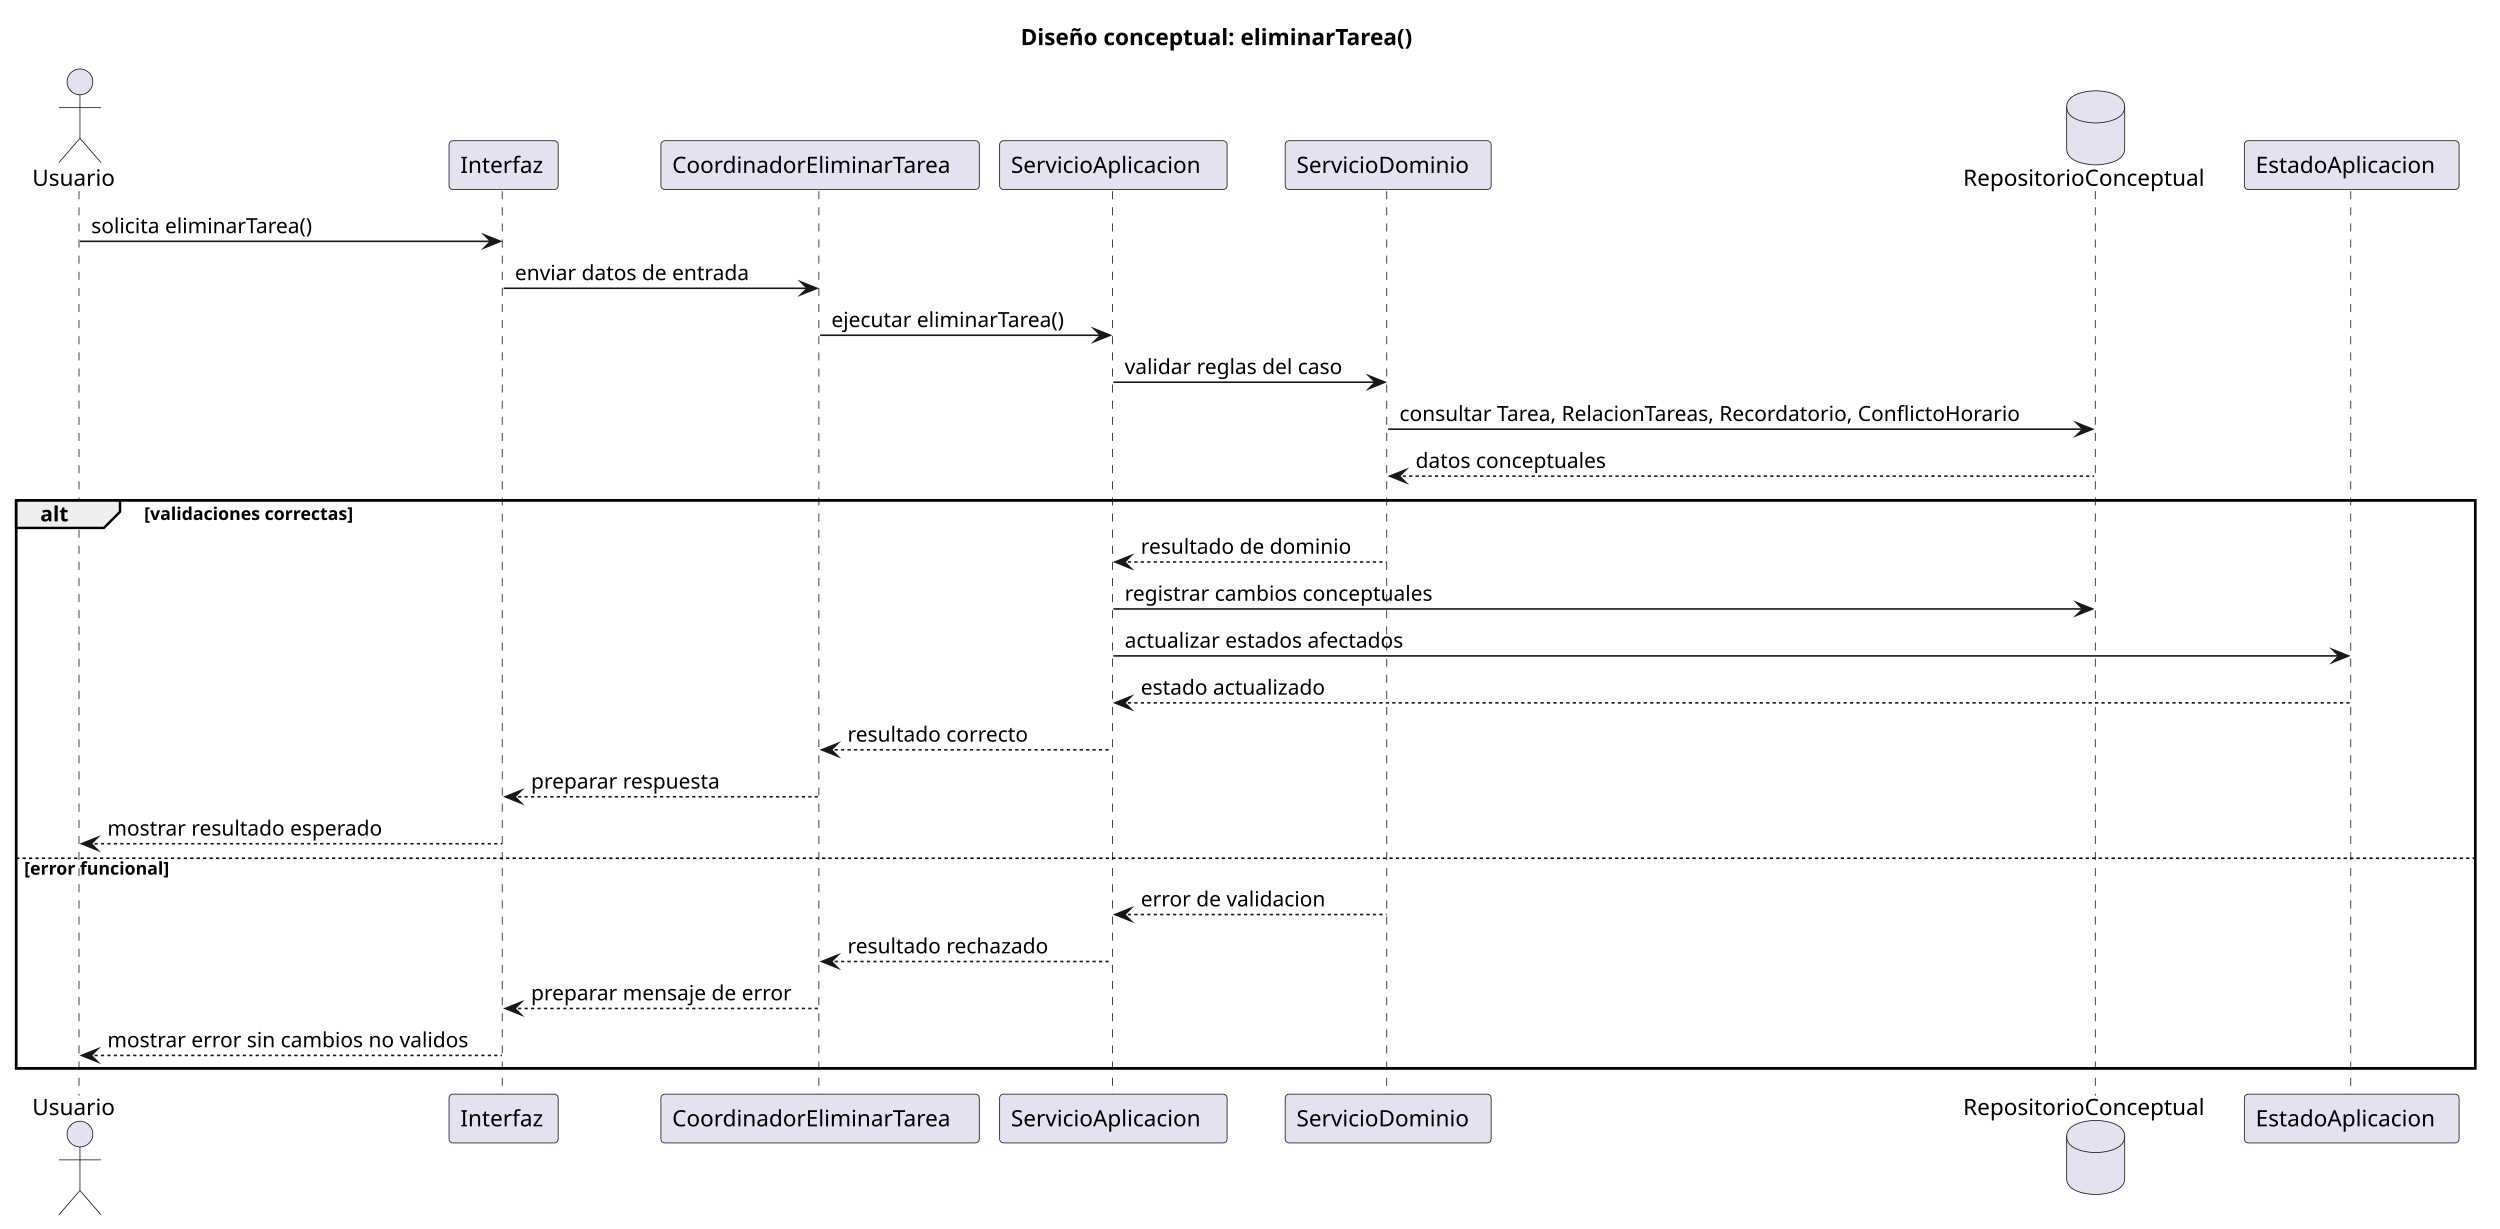
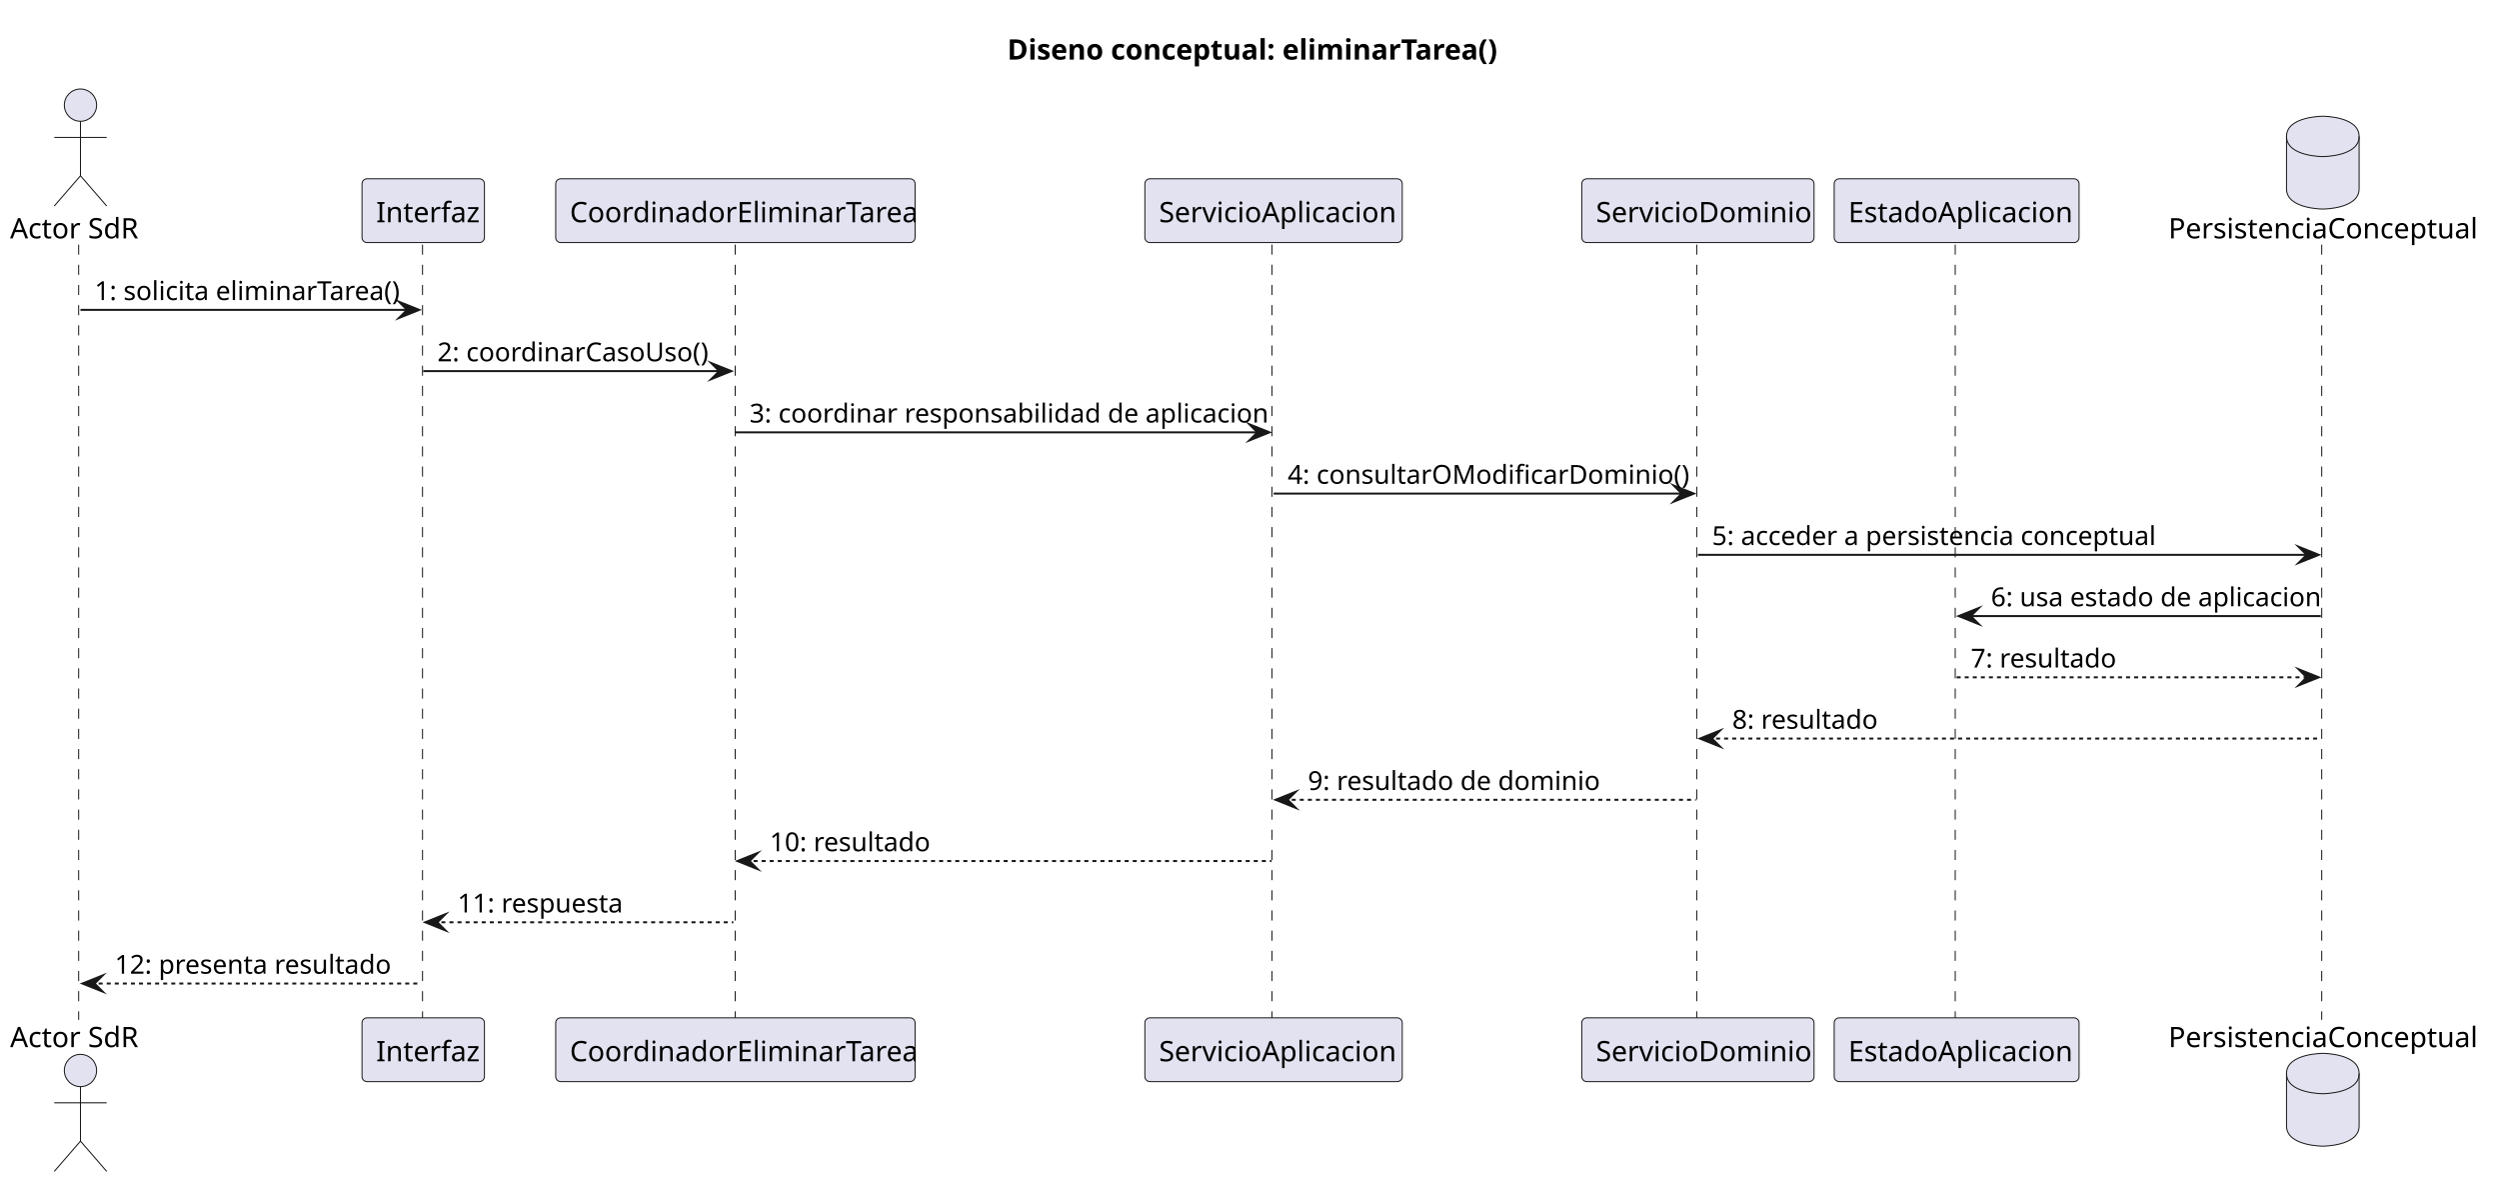
- <svg xmlns="http://www.w3.org/2000/svg" contentStyleType="text/css" data-diagram-type="SEQUENCE" height="762px" preserveAspectRatio="none" style="width:1551px;height:762px;background:#FFFFFF;" version="1.1" viewBox="0 0 1551 762" width="1551px" zoomAndPan="magnify">
+ <svg xmlns="http://www.w3.org/2000/svg" contentStyleType="text/css" data-diagram-type="SEQUENCE" height="589px" preserveAspectRatio="none" style="width:1239px;height:589px;background:#FFFFFF;" version="1.1" viewBox="0 0 1239 589" width="1239px" zoomAndPan="magnify">
  <defs />
  <g>
    <g class="title" data-source-line="1">
-       <text fill="#000000" font-family="sans-serif" font-size="14" font-weight="700" lengthAdjust="spacing" textLength="278.223" x="633.194" y="27.995">Diseño conceptual: eliminarTarea()</text>
+       <text fill="#000000" font-family="sans-serif" font-size="14" font-weight="700" lengthAdjust="spacing" textLength="233.393" x="499.399" y="29.533">Diseno conceptual: eliminarTarea()</text>
    </g>
-     <rect fill="none" height="352.398" style="stroke:#000000;stroke-width:1.5;" width="1525.611" x="10" y="310.391" />
-     <g class="participant-lifeline" data-entity-uid="part1" data-qualified-name="Usuario" data-source-line="3" id="part1-lifeline">
+     <g class="participant-lifeline" data-entity-uid="part1" data-qualified-name="Actor" data-source-line="3" id="part1-lifeline">
      <g>
-         <rect fill="#000000" fill-opacity="0" height="561.195" width="8" x="45.602" y="118.594" />
-         <line style="stroke:#181818;stroke-width:0.5;stroke-dasharray:5,5;" x1="49" x2="49" y1="118.594" y2="679.789" />
+         <rect fill="#000000" fill-opacity="0" height="384.219" width="8" x="35.9" y="121.219" />
+         <line style="stroke:#181818;stroke-width:0.5;stroke-dasharray:5,5;" x1="39" x2="39" y1="121.219" y2="505.438" />
      </g>
    </g>
    <g class="participant-lifeline" data-entity-uid="part2" data-qualified-name="Interfaz" data-source-line="4" id="part2-lifeline">
      <g>
-         <rect fill="#000000" fill-opacity="0" height="561.195" width="8" x="308.439" y="118.594" />
-         <line style="stroke:#181818;stroke-width:0.5;stroke-dasharray:5,5;" x1="311.581" x2="311.581" y1="118.594" y2="679.789" />
+         <rect fill="#000000" fill-opacity="0" height="384.219" width="8" x="205.833" y="121.219" />
+         <line style="stroke:#181818;stroke-width:0.5;stroke-dasharray:5,5;" x1="209.488" x2="209.488" y1="121.219" y2="505.438" />
      </g>
    </g>
    <g class="participant-lifeline" data-entity-uid="part3" data-qualified-name="Coordinador" data-source-line="5" id="part3-lifeline">
      <g>
-         <rect fill="#000000" fill-opacity="0" height="561.195" width="8" x="504.791" y="118.594" />
-         <line style="stroke:#181818;stroke-width:0.5;stroke-dasharray:5,5;" x1="508.022" x2="508.022" y1="118.594" y2="679.789" />
+         <rect fill="#000000" fill-opacity="0" height="384.219" width="8" x="360.607" y="121.219" />
+         <line style="stroke:#181818;stroke-width:0.5;stroke-dasharray:5,5;" x1="364.514" x2="364.514" y1="121.219" y2="505.438" />
      </g>
    </g>
    <g class="participant-lifeline" data-entity-uid="part4" data-qualified-name="ServicioAplicacion" data-source-line="6" id="part4-lifeline">
      <g>
-         <rect fill="#000000" fill-opacity="0" height="561.195" width="8" x="686.733" y="118.594" />
-         <line style="stroke:#181818;stroke-width:0.5;stroke-dasharray:5,5;" x1="690.169" x2="690.169" y1="118.594" y2="679.789" />
+         <rect fill="#000000" fill-opacity="0" height="384.219" width="8" x="627.43" y="121.219" />
+         <line style="stroke:#181818;stroke-width:0.5;stroke-dasharray:5,5;" x1="630.627" x2="630.627" y1="121.219" y2="505.438" />
      </g>
    </g>
    <g class="participant-lifeline" data-entity-uid="part5" data-qualified-name="ServicioDominio" data-source-line="7" id="part5-lifeline">
      <g>
-         <rect fill="#000000" fill-opacity="0" height="561.195" width="8" x="857.224" y="118.594" />
-         <line style="stroke:#181818;stroke-width:0.5;stroke-dasharray:5,5;" x1="860.332" x2="860.332" y1="118.594" y2="679.789" />
+         <rect fill="#000000" fill-opacity="0" height="384.219" width="8" x="837.823" y="121.219" />
+         <line style="stroke:#181818;stroke-width:0.5;stroke-dasharray:5,5;" x1="841.25" x2="841.25" y1="121.219" y2="505.438" />
      </g>
    </g>
-     <g class="participant-lifeline" data-entity-uid="part6" data-qualified-name="Repositorio" data-source-line="8" id="part6-lifeline">
+     <g class="participant-lifeline" data-entity-uid="part6" data-qualified-name="EstadoAplicacion" data-source-line="8" id="part6-lifeline">
      <g>
-         <rect fill="#000000" fill-opacity="0" height="561.195" width="8" x="1296.164" y="118.594" />
-         <line style="stroke:#181818;stroke-width:0.5;stroke-dasharray:5,5;" x1="1299.922" x2="1299.922" y1="118.594" y2="679.789" />
+         <rect fill="#000000" fill-opacity="0" height="384.219" width="8" x="966.095" y="121.219" />
+         <line style="stroke:#181818;stroke-width:0.5;stroke-dasharray:5,5;" x1="969.395" x2="969.395" y1="121.219" y2="505.438" />
      </g>
    </g>
-     <g class="participant-lifeline" data-entity-uid="part7" data-qualified-name="EstadoAplicacion" data-source-line="9" id="part7-lifeline">
+     <g class="participant-lifeline" data-entity-uid="part7" data-qualified-name="Persistencia" data-source-line="9" id="part7-lifeline">
      <g>
-         <rect fill="#000000" fill-opacity="0" height="561.195" width="8" x="1455.009" y="118.594" />
-         <line style="stroke:#181818;stroke-width:0.5;stroke-dasharray:5,5;" x1="1458.406" x2="1458.406" y1="118.594" y2="679.789" />
+         <rect fill="#000000" fill-opacity="0" height="384.219" width="8" x="1147.65" y="121.219" />
+         <line style="stroke:#181818;stroke-width:0.5;stroke-dasharray:5,5;" x1="1151.109" x2="1151.109" y1="121.219" y2="505.438" />
      </g>
    </g>
-     <g class="participant participant-head" data-entity-uid="part1" data-qualified-name="Usuario" data-source-line="3" id="part1-head">
-       <text fill="#000000" font-family="sans-serif" font-size="14" lengthAdjust="spacing" textLength="53.204" x="20" y="115.292">Usuario</text>
-       <ellipse cx="49.602" cy="50.797" fill="#E2E2F0" rx="8" ry="8" style="stroke:#181818;stroke-width:0.5;" />
-       <path d="M49.602,58.797 L49.602,85.797 M36.602,66.797 L62.602,66.797 M49.602,85.797 L36.602,100.797 M49.602,85.797 L62.602,100.797" fill="none" style="stroke:#181818;stroke-width:0.5;" />
+     <g class="participant participant-head" data-entity-uid="part1" data-qualified-name="Actor" data-source-line="3" id="part1-head">
+       <text fill="#000000" font-family="sans-serif" font-size="14" lengthAdjust="spacing" textLength="63.8" x="5" y="118.143">Actor SdR</text>
+       <ellipse cx="39.9" cy="52.109" fill="#E2E2F0" rx="8" ry="8" style="stroke:#181818;stroke-width:0.5;" />
+       <path d="M39.9,60.109 L39.9,87.109 M26.9,68.109 L52.9,68.109 M39.9,87.109 L26.9,102.109 M39.9,87.109 L52.9,102.109" fill="none" style="stroke:#181818;stroke-width:0.5;" />
    </g>
-     <g class="participant participant-tail" data-entity-uid="part1" data-qualified-name="Usuario" data-source-line="3" id="part1-tail">
-       <text fill="#000000" font-family="sans-serif" font-size="14" lengthAdjust="spacing" textLength="53.204" x="20" y="691.784">Usuario</text>
-       <ellipse cx="49.602" cy="703.586" fill="#E2E2F0" rx="8" ry="8" style="stroke:#181818;stroke-width:0.5;" />
-       <path d="M49.602,711.586 L49.602,738.586 M36.602,719.586 L62.602,719.586 M49.602,738.586 L36.602,753.586 M49.602,738.586 L62.602,753.586" fill="none" style="stroke:#181818;stroke-width:0.5;" />
+     <g class="participant participant-tail" data-entity-uid="part1" data-qualified-name="Actor" data-source-line="3" id="part1-tail">
+       <text fill="#000000" font-family="sans-serif" font-size="14" lengthAdjust="spacing" textLength="63.8" x="5" y="518.971">Actor SdR</text>
+       <ellipse cx="39.9" cy="530.547" fill="#E2E2F0" rx="8" ry="8" style="stroke:#181818;stroke-width:0.5;" />
+       <path d="M39.9,538.547 L39.9,565.547 M26.9,546.547 L52.9,546.547 M39.9,565.547 L26.9,580.547 M39.9,565.547 L52.9,580.547" fill="none" style="stroke:#181818;stroke-width:0.5;" />
    </g>
    <g class="participant participant-head" data-entity-uid="part2" data-qualified-name="Interfaz" data-source-line="4" id="part2-head">
-       <rect fill="#E2E2F0" height="30.297" rx="2.5" ry="2.5" style="stroke:#181818;stroke-width:0.5;" width="67.717" x="278.581" y="87.297" />
-       <text fill="#000000" font-family="sans-serif" font-size="14" lengthAdjust="spacing" textLength="53.717" x="285.581" y="107.292">Interfaz</text>
+       <rect fill="#E2E2F0" height="31.609" rx="2.5" ry="2.5" style="stroke:#181818;stroke-width:0.5;" width="60.69" x="179.488" y="88.609" />
+       <text fill="#000000" font-family="sans-serif" font-size="14" lengthAdjust="spacing" textLength="46.69" x="186.488" y="110.143">Interfaz</text>
    </g>
    <g class="participant participant-tail" data-entity-uid="part2" data-qualified-name="Interfaz" data-source-line="4" id="part2-tail">
-       <rect fill="#E2E2F0" height="30.297" rx="2.5" ry="2.5" style="stroke:#181818;stroke-width:0.5;" width="67.717" x="278.581" y="678.789" />
-       <text fill="#000000" font-family="sans-serif" font-size="14" lengthAdjust="spacing" textLength="53.717" x="285.581" y="698.784">Interfaz</text>
+       <rect fill="#E2E2F0" height="31.609" rx="2.5" ry="2.5" style="stroke:#181818;stroke-width:0.5;" width="60.69" x="179.488" y="504.438" />
+       <text fill="#000000" font-family="sans-serif" font-size="14" lengthAdjust="spacing" textLength="46.69" x="186.488" y="525.971">Interfaz</text>
    </g>
    <g class="participant participant-head" data-entity-uid="part3" data-qualified-name="Coordinador" data-source-line="5" id="part3-head">
-       <rect fill="#E2E2F0" height="30.297" rx="2.5" ry="2.5" style="stroke:#181818;stroke-width:0.5;" width="197.538" x="410.022" y="87.297" />
-       <text fill="#000000" font-family="sans-serif" font-size="14" lengthAdjust="spacing" textLength="183.538" x="417.022" y="107.292">CoordinadorEliminarTarea</text>
+       <rect fill="#E2E2F0" height="31.609" rx="2.5" ry="2.5" style="stroke:#181818;stroke-width:0.5;" width="178.185" x="275.514" y="88.609" />
+       <text fill="#000000" font-family="sans-serif" font-size="14" lengthAdjust="spacing" textLength="164.185" x="282.514" y="110.143">CoordinadorEliminarTarea</text>
    </g>
    <g class="participant participant-tail" data-entity-uid="part3" data-qualified-name="Coordinador" data-source-line="5" id="part3-tail">
-       <rect fill="#E2E2F0" height="30.297" rx="2.5" ry="2.5" style="stroke:#181818;stroke-width:0.5;" width="197.538" x="410.022" y="678.789" />
-       <text fill="#000000" font-family="sans-serif" font-size="14" lengthAdjust="spacing" textLength="183.538" x="417.022" y="698.784">CoordinadorEliminarTarea</text>
+       <rect fill="#E2E2F0" height="31.609" rx="2.5" ry="2.5" style="stroke:#181818;stroke-width:0.5;" width="178.185" x="275.514" y="504.438" />
+       <text fill="#000000" font-family="sans-serif" font-size="14" lengthAdjust="spacing" textLength="164.185" x="282.514" y="525.971">CoordinadorEliminarTarea</text>
    </g>
    <g class="participant participant-head" data-entity-uid="part4" data-qualified-name="ServicioAplicacion" data-source-line="6" id="part4-head">
-       <rect fill="#E2E2F0" height="30.297" rx="2.5" ry="2.5" style="stroke:#181818;stroke-width:0.5;" width="141.128" x="620.169" y="87.297" />
-       <text fill="#000000" font-family="sans-serif" font-size="14" lengthAdjust="spacing" textLength="127.128" x="627.169" y="107.292">ServicioAplicacion</text>
+       <rect fill="#E2E2F0" height="31.609" rx="2.5" ry="2.5" style="stroke:#181818;stroke-width:0.5;" width="127.606" x="567.627" y="88.609" />
+       <text fill="#000000" font-family="sans-serif" font-size="14" lengthAdjust="spacing" textLength="113.606" x="574.627" y="110.143">ServicioAplicacion</text>
    </g>
    <g class="participant participant-tail" data-entity-uid="part4" data-qualified-name="ServicioAplicacion" data-source-line="6" id="part4-tail">
-       <rect fill="#E2E2F0" height="30.297" rx="2.5" ry="2.5" style="stroke:#181818;stroke-width:0.5;" width="141.128" x="620.169" y="678.789" />
-       <text fill="#000000" font-family="sans-serif" font-size="14" lengthAdjust="spacing" textLength="127.128" x="627.169" y="698.784">ServicioAplicacion</text>
+       <rect fill="#E2E2F0" height="31.609" rx="2.5" ry="2.5" style="stroke:#181818;stroke-width:0.5;" width="127.606" x="567.627" y="504.438" />
+       <text fill="#000000" font-family="sans-serif" font-size="14" lengthAdjust="spacing" textLength="113.606" x="574.627" y="525.971">ServicioAplicacion</text>
    </g>
    <g class="participant participant-head" data-entity-uid="part5" data-qualified-name="ServicioDominio" data-source-line="7" id="part5-head">
-       <rect fill="#E2E2F0" height="30.297" rx="2.5" ry="2.5" style="stroke:#181818;stroke-width:0.5;" width="127.784" x="797.332" y="87.297" />
-       <text fill="#000000" font-family="sans-serif" font-size="14" lengthAdjust="spacing" textLength="113.784" x="804.332" y="107.292">ServicioDominio</text>
+       <rect fill="#E2E2F0" height="31.609" rx="2.5" ry="2.5" style="stroke:#181818;stroke-width:0.5;" width="115.144" x="784.25" y="88.609" />
+       <text fill="#000000" font-family="sans-serif" font-size="14" lengthAdjust="spacing" textLength="101.144" x="791.25" y="110.143">ServicioDominio</text>
    </g>
    <g class="participant participant-tail" data-entity-uid="part5" data-qualified-name="ServicioDominio" data-source-line="7" id="part5-tail">
-       <rect fill="#E2E2F0" height="30.297" rx="2.5" ry="2.5" style="stroke:#181818;stroke-width:0.5;" width="127.784" x="797.332" y="678.789" />
-       <text fill="#000000" font-family="sans-serif" font-size="14" lengthAdjust="spacing" textLength="113.784" x="804.332" y="698.784">ServicioDominio</text>
+       <rect fill="#E2E2F0" height="31.609" rx="2.5" ry="2.5" style="stroke:#181818;stroke-width:0.5;" width="115.144" x="784.25" y="504.438" />
+       <text fill="#000000" font-family="sans-serif" font-size="14" lengthAdjust="spacing" textLength="101.144" x="791.25" y="525.971">ServicioDominio</text>
    </g>
-     <g class="participant participant-head" data-entity-uid="part6" data-qualified-name="Repositorio" data-source-line="8" id="part6-head">
-       <text fill="#000000" font-family="sans-serif" font-size="14" lengthAdjust="spacing" textLength="158.484" x="1217.922" y="115.292">RepositorioConceptual</text>
-       <path d="M1282.164,66.297 C1282.164,56.297 1300.164,56.297 1300.164,56.297 C1300.164,56.297 1318.164,56.297 1318.164,66.297 L1318.164,92.297 C1318.164,102.297 1300.164,102.297 1300.164,102.297 C1300.164,102.297 1282.164,102.297 1282.164,92.297 L1282.164,66.297" fill="#E2E2F0" style="stroke:#181818;stroke-width:0.5;" />
-       <path d="M1282.164,66.297 C1282.164,76.297 1300.164,76.297 1300.164,76.297 C1300.164,76.297 1318.164,76.297 1318.164,66.297" fill="none" style="stroke:#181818;stroke-width:0.5;" />
+     <g class="participant participant-head" data-entity-uid="part6" data-qualified-name="EstadoAplicacion" data-source-line="8" id="part6-head">
+       <rect fill="#E2E2F0" height="31.609" rx="2.5" ry="2.5" style="stroke:#181818;stroke-width:0.5;" width="121.399" x="909.395" y="88.609" />
+       <text fill="#000000" font-family="sans-serif" font-size="14" lengthAdjust="spacing" textLength="107.399" x="916.395" y="110.143">EstadoAplicacion</text>
    </g>
-     <g class="participant participant-tail" data-entity-uid="part6" data-qualified-name="Repositorio" data-source-line="8" id="part6-tail">
-       <text fill="#000000" font-family="sans-serif" font-size="14" lengthAdjust="spacing" textLength="158.484" x="1217.922" y="691.784">RepositorioConceptual</text>
-       <path d="M1282.164,705.086 C1282.164,695.086 1300.164,695.086 1300.164,695.086 C1300.164,695.086 1318.164,695.086 1318.164,705.086 L1318.164,731.086 C1318.164,741.086 1300.164,741.086 1300.164,741.086 C1300.164,741.086 1282.164,741.086 1282.164,731.086 L1282.164,705.086" fill="#E2E2F0" style="stroke:#181818;stroke-width:0.5;" />
-       <path d="M1282.164,705.086 C1282.164,715.086 1300.164,715.086 1300.164,715.086 C1300.164,715.086 1318.164,715.086 1318.164,705.086" fill="none" style="stroke:#181818;stroke-width:0.5;" />
+     <g class="participant participant-tail" data-entity-uid="part6" data-qualified-name="EstadoAplicacion" data-source-line="8" id="part6-tail">
+       <rect fill="#E2E2F0" height="31.609" rx="2.5" ry="2.5" style="stroke:#181818;stroke-width:0.5;" width="121.399" x="909.395" y="504.438" />
+       <text fill="#000000" font-family="sans-serif" font-size="14" lengthAdjust="spacing" textLength="107.399" x="916.395" y="525.971">EstadoAplicacion</text>
    </g>
-     <g class="participant participant-head" data-entity-uid="part7" data-qualified-name="EstadoAplicacion" data-source-line="9" id="part7-head">
-       <rect fill="#E2E2F0" height="30.297" rx="2.5" ry="2.5" style="stroke:#181818;stroke-width:0.5;" width="133.205" x="1392.406" y="87.297" />
-       <text fill="#000000" font-family="sans-serif" font-size="14" lengthAdjust="spacing" textLength="119.205" x="1399.406" y="107.292">EstadoAplicacion</text>
+     <g class="participant participant-head" data-entity-uid="part7" data-qualified-name="Persistencia" data-source-line="9" id="part7-head">
+       <text fill="#000000" font-family="sans-serif" font-size="14" lengthAdjust="spacing" textLength="147.082" x="1075.109" y="118.143">PersistenciaConceptual</text>
+       <path d="M1133.65,67.609 C1133.65,57.609 1151.65,57.609 1151.65,57.609 C1151.65,57.609 1169.65,57.609 1169.65,67.609 L1169.65,93.609 C1169.65,103.609 1151.65,103.609 1151.65,103.609 C1151.65,103.609 1133.65,103.609 1133.65,93.609 L1133.65,67.609" fill="#E2E2F0" style="stroke:#181818;stroke-width:0.5;" />
+       <path d="M1133.65,67.609 C1133.65,77.609 1151.65,77.609 1151.65,77.609 C1151.65,77.609 1169.65,77.609 1169.65,67.609" fill="none" style="stroke:#181818;stroke-width:0.5;" />
    </g>
-     <g class="participant participant-tail" data-entity-uid="part7" data-qualified-name="EstadoAplicacion" data-source-line="9" id="part7-tail">
-       <rect fill="#E2E2F0" height="30.297" rx="2.5" ry="2.5" style="stroke:#181818;stroke-width:0.5;" width="133.205" x="1392.406" y="678.789" />
-       <text fill="#000000" font-family="sans-serif" font-size="14" lengthAdjust="spacing" textLength="119.205" x="1399.406" y="698.784">EstadoAplicacion</text>
+     <g class="participant participant-tail" data-entity-uid="part7" data-qualified-name="Persistencia" data-source-line="9" id="part7-tail">
+       <text fill="#000000" font-family="sans-serif" font-size="14" lengthAdjust="spacing" textLength="147.082" x="1075.109" y="518.971">PersistenciaConceptual</text>
+       <path d="M1133.65,532.047 C1133.65,522.047 1151.65,522.047 1151.65,522.047 C1151.65,522.047 1169.65,522.047 1169.65,532.047 L1169.65,558.047 C1169.65,568.047 1151.65,568.047 1151.65,568.047 C1151.65,568.047 1133.65,568.047 1133.65,558.047 L1133.65,532.047" fill="#E2E2F0" style="stroke:#181818;stroke-width:0.5;" />
+       <path d="M1133.65,532.047 C1133.65,542.047 1151.65,542.047 1151.65,542.047 C1151.65,542.047 1169.65,542.047 1169.65,532.047" fill="none" style="stroke:#181818;stroke-width:0.5;" />
    </g>
    <g class="message" data-entity-1="part1" data-entity-2="part2" data-source-line="11" id="msg1">
-       <polygon fill="#181818" points="300.439,145.727,310.439,149.727,300.439,153.727,304.439,149.727" style="stroke:#181818;stroke-width:1;stroke-linejoin:miter;stroke-miterlimit:10;" />
-       <line style="stroke:#181818;stroke-width:1;" x1="49.602" x2="306.439" y1="149.727" y2="149.727" />
-       <text fill="#000000" font-family="sans-serif" font-size="13" lengthAdjust="spacing" textLength="150.312" x="56.602" y="144.661">solicita eliminarTarea()</text>
+       <polygon fill="#181818" points="197.833,149.57,207.833,153.57,197.833,157.57,201.833,153.57" style="stroke:#181818;stroke-width:1;stroke-linejoin:miter;stroke-miterlimit:10;" />
+       <line style="stroke:#181818;stroke-width:1;" x1="39.9" x2="203.833" y1="153.57" y2="153.57" />
+       <text fill="#000000" font-family="sans-serif" font-size="13" lengthAdjust="spacing" textLength="145.933" x="46.9" y="148.714">1: solicita eliminarTarea()</text>
    </g>
    <g class="message" data-entity-1="part2" data-entity-2="part3" data-source-line="12" id="msg2">
-       <polygon fill="#181818" points="496.791,174.859,506.791,178.859,496.791,182.859,500.791,178.859" style="stroke:#181818;stroke-width:1;stroke-linejoin:miter;stroke-miterlimit:10;" />
-       <line style="stroke:#181818;stroke-width:1;" x1="312.439" x2="502.791" y1="178.859" y2="178.859" />
-       <text fill="#000000" font-family="sans-serif" font-size="13" lengthAdjust="spacing" textLength="156.406" x="319.439" y="173.793">enviar datos de entrada</text>
+       <polygon fill="#181818" points="352.607,179.922,362.607,183.922,352.607,187.922,356.607,183.922" style="stroke:#181818;stroke-width:1;stroke-linejoin:miter;stroke-miterlimit:10;" />
+       <line style="stroke:#181818;stroke-width:1;" x1="209.833" x2="358.607" y1="183.922" y2="183.922" />
+       <text fill="#000000" font-family="sans-serif" font-size="13" lengthAdjust="spacing" textLength="130.774" x="216.833" y="179.065">2: coordinarCasoUso()</text>
    </g>
    <g class="message" data-entity-1="part3" data-entity-2="part4" data-source-line="13" id="msg3">
-       <polygon fill="#181818" points="678.733,203.992,688.733,207.992,678.733,211.992,682.733,207.992" style="stroke:#181818;stroke-width:1;stroke-linejoin:miter;stroke-miterlimit:10;" />
-       <line style="stroke:#181818;stroke-width:1;" x1="508.791" x2="684.733" y1="207.992" y2="207.992" />
-       <text fill="#000000" font-family="sans-serif" font-size="13" lengthAdjust="spacing" textLength="157.942" x="515.79" y="202.926">ejecutar eliminarTarea()</text>
+       <polygon fill="#181818" points="619.43,210.273,629.43,214.273,619.43,218.273,623.43,214.273" style="stroke:#181818;stroke-width:1;stroke-linejoin:miter;stroke-miterlimit:10;" />
+       <line style="stroke:#181818;stroke-width:1;" x1="364.607" x2="625.43" y1="214.273" y2="214.273" />
+       <text fill="#000000" font-family="sans-serif" font-size="13" lengthAdjust="spacing" textLength="242.823" x="371.607" y="209.417">3: coordinar responsabilidad de aplicacion</text>
    </g>
    <g class="message" data-entity-1="part4" data-entity-2="part5" data-source-line="14" id="msg4">
-       <polygon fill="#181818" points="849.224,233.125,859.224,237.125,849.224,241.125,853.224,237.125" style="stroke:#181818;stroke-width:1;stroke-linejoin:miter;stroke-miterlimit:10;" />
-       <line style="stroke:#181818;stroke-width:1;" x1="690.733" x2="855.224" y1="237.125" y2="237.125" />
-       <text fill="#000000" font-family="sans-serif" font-size="13" lengthAdjust="spacing" textLength="146.491" x="697.733" y="232.059">validar reglas del caso</text>
+       <polygon fill="#181818" points="829.823,240.625,839.823,244.625,829.823,248.625,833.823,244.625" style="stroke:#181818;stroke-width:1;stroke-linejoin:miter;stroke-miterlimit:10;" />
+       <line style="stroke:#181818;stroke-width:1;" x1="631.43" x2="835.823" y1="244.625" y2="244.625" />
+       <text fill="#000000" font-family="sans-serif" font-size="13" lengthAdjust="spacing" textLength="186.393" x="638.43" y="239.769">4: consultarOModificarDominio()</text>
    </g>
-     <g class="message" data-entity-1="part5" data-entity-2="part6" data-source-line="15" id="msg5">
-       <polygon fill="#181818" points="1288.164,262.258,1298.164,266.258,1288.164,270.258,1292.164,266.258" style="stroke:#181818;stroke-width:1;stroke-linejoin:miter;stroke-miterlimit:10;" />
-       <line style="stroke:#181818;stroke-width:1;" x1="861.224" x2="1294.164" y1="266.258" y2="266.258" />
-       <text fill="#000000" font-family="sans-serif" font-size="13" lengthAdjust="spacing" textLength="414.94" x="868.224" y="261.192">consultar Tarea, RelacionTareas, Recordatorio, ConflictoHorario</text>
+     <g class="message" data-entity-1="part5" data-entity-2="part7" data-source-line="15" id="msg5">
+       <polygon fill="#181818" points="1139.65,270.977,1149.65,274.977,1139.65,278.977,1143.65,274.977" style="stroke:#181818;stroke-width:1;stroke-linejoin:miter;stroke-miterlimit:10;" />
+       <line style="stroke:#181818;stroke-width:1;" x1="841.823" x2="1145.65" y1="274.977" y2="274.977" />
+       <text fill="#000000" font-family="sans-serif" font-size="13" lengthAdjust="spacing" textLength="211.015" x="848.823" y="270.12">5: acceder a persistencia conceptual</text>
    </g>
-     <g class="message" data-entity-1="part6" data-entity-2="part5" data-source-line="16" id="msg6">
-       <polygon fill="#181818" points="872.224,291.391,862.224,295.391,872.224,299.391,868.224,295.391" style="stroke:#181818;stroke-width:1;stroke-linejoin:miter;stroke-miterlimit:10;" />
-       <line style="stroke:#181818;stroke-width:1;stroke-dasharray:2,2;" x1="866.224" x2="1299.164" y1="295.391" y2="295.391" />
-       <text fill="#000000" font-family="sans-serif" font-size="13" lengthAdjust="spacing" textLength="126.598" x="878.224" y="290.325">datos conceptuales</text>
+     <g class="message" data-entity-1="part7" data-entity-2="part6" data-source-line="16" id="msg6">
+       <polygon fill="#181818" points="981.095,301.328,971.095,305.328,981.095,309.328,977.095,305.328" style="stroke:#181818;stroke-width:1;stroke-linejoin:miter;stroke-miterlimit:10;" />
+       <line style="stroke:#181818;stroke-width:1;" x1="975.095" x2="1150.65" y1="305.328" y2="305.328" />
+       <text fill="#000000" font-family="sans-serif" font-size="13" lengthAdjust="spacing" textLength="157.555" x="987.095" y="300.472">6: usa estado de aplicacion</text>
    </g>
-     <path d="M10,310.391 L74.443,310.391 L74.443,317.523 L64.443,327.523 L10,327.523 L10,310.391" fill="#EEEEEE" style="stroke:#000000;stroke-width:1.5;" />
-     <rect fill="none" height="352.398" style="stroke:#000000;stroke-width:1.5;" width="1525.611" x="10" y="310.391" />
-     <text fill="#000000" font-family="sans-serif" font-size="13" font-weight="700" lengthAdjust="spacing" textLength="19.443" x="25" y="323.457">alt</text>
-     <text fill="#000000" font-family="sans-serif" font-size="11" font-weight="700" lengthAdjust="spacing" textLength="149.139" x="89.443" y="322.601">[validaciones correctas]</text>
-     <g class="message" data-entity-1="part5" data-entity-2="part4" data-source-line="19" id="msg7">
-       <polygon fill="#181818" points="701.733,344.656,691.733,348.656,701.733,352.656,697.733,348.656" style="stroke:#181818;stroke-width:1;stroke-linejoin:miter;stroke-miterlimit:10;" />
-       <line style="stroke:#181818;stroke-width:1;stroke-dasharray:2,2;" x1="695.733" x2="860.224" y1="348.656" y2="348.656" />
-       <text fill="#000000" font-family="sans-serif" font-size="13" lengthAdjust="spacing" textLength="138.036" x="707.733" y="343.59">resultado de dominio</text>
+     <g class="message" data-entity-1="part6" data-entity-2="part7" data-source-line="17" id="msg7">
+       <polygon fill="#181818" points="1139.65,331.68,1149.65,335.68,1139.65,339.68,1143.65,335.68" style="stroke:#181818;stroke-width:1;stroke-linejoin:miter;stroke-miterlimit:10;" />
+       <line style="stroke:#181818;stroke-width:1;stroke-dasharray:2,2;" x1="970.095" x2="1145.65" y1="335.68" y2="335.68" />
+       <text fill="#000000" font-family="sans-serif" font-size="13" lengthAdjust="spacing" textLength="67.933" x="977.095" y="330.823">7: resultado</text>
    </g>
-     <g class="message" data-entity-1="part4" data-entity-2="part6" data-source-line="20" id="msg8">
-       <polygon fill="#181818" points="1288.164,373.789,1298.164,377.789,1288.164,381.789,1292.164,377.789" style="stroke:#181818;stroke-width:1;stroke-linejoin:miter;stroke-miterlimit:10;" />
-       <line style="stroke:#181818;stroke-width:1;" x1="690.733" x2="1294.164" y1="377.789" y2="377.789" />
-       <text fill="#000000" font-family="sans-serif" font-size="13" lengthAdjust="spacing" textLength="204.788" x="697.733" y="372.723">registrar cambios conceptuales</text>
+     <g class="message" data-entity-1="part7" data-entity-2="part5" data-source-line="18" id="msg8">
+       <polygon fill="#181818" points="852.823,362.031,842.823,366.031,852.823,370.031,848.823,366.031" style="stroke:#181818;stroke-width:1;stroke-linejoin:miter;stroke-miterlimit:10;" />
+       <line style="stroke:#181818;stroke-width:1;stroke-dasharray:2,2;" x1="846.823" x2="1150.65" y1="366.031" y2="366.031" />
+       <text fill="#000000" font-family="sans-serif" font-size="13" lengthAdjust="spacing" textLength="67.933" x="858.823" y="361.175">8: resultado</text>
    </g>
-     <g class="message" data-entity-1="part4" data-entity-2="part7" data-source-line="21" id="msg9">
-       <polygon fill="#181818" points="1447.009,402.922,1457.009,406.922,1447.009,410.922,1451.009,406.922" style="stroke:#181818;stroke-width:1;stroke-linejoin:miter;stroke-miterlimit:10;" />
-       <line style="stroke:#181818;stroke-width:1;" x1="690.733" x2="1453.009" y1="406.922" y2="406.922" />
-       <text fill="#000000" font-family="sans-serif" font-size="13" lengthAdjust="spacing" textLength="186.583" x="697.733" y="401.856">actualizar estados afectados</text>
+     <g class="message" data-entity-1="part5" data-entity-2="part4" data-source-line="19" id="msg9">
+       <polygon fill="#181818" points="642.43,392.383,632.43,396.383,642.43,400.383,638.43,396.383" style="stroke:#181818;stroke-width:1;stroke-linejoin:miter;stroke-miterlimit:10;" />
+       <line style="stroke:#181818;stroke-width:1;stroke-dasharray:2,2;" x1="636.43" x2="840.823" y1="396.383" y2="396.383" />
+       <text fill="#000000" font-family="sans-serif" font-size="13" lengthAdjust="spacing" textLength="135.142" x="648.43" y="391.526">9: resultado de dominio</text>
    </g>
-     <g class="message" data-entity-1="part7" data-entity-2="part4" data-source-line="22" id="msg10">
-       <polygon fill="#181818" points="701.733,432.055,691.733,436.055,701.733,440.055,697.733,436.055" style="stroke:#181818;stroke-width:1;stroke-linejoin:miter;stroke-miterlimit:10;" />
-       <line style="stroke:#181818;stroke-width:1;stroke-dasharray:2,2;" x1="695.733" x2="1458.009" y1="436.055" y2="436.055" />
-       <text fill="#000000" font-family="sans-serif" font-size="13" lengthAdjust="spacing" textLength="122.808" x="707.733" y="430.989">estado actualizado</text>
+     <g class="message" data-entity-1="part4" data-entity-2="part3" data-source-line="20" id="msg10">
+       <polygon fill="#181818" points="375.607,422.734,365.607,426.734,375.607,430.734,371.607,426.734" style="stroke:#181818;stroke-width:1;stroke-linejoin:miter;stroke-miterlimit:10;" />
+       <line style="stroke:#181818;stroke-width:1;stroke-dasharray:2,2;" x1="369.607" x2="630.43" y1="426.734" y2="426.734" />
+       <text fill="#000000" font-family="sans-serif" font-size="13" lengthAdjust="spacing" textLength="75.163" x="381.607" y="421.878">10: resultado</text>
    </g>
-     <g class="message" data-entity-1="part4" data-entity-2="part3" data-source-line="23" id="msg11">
-       <polygon fill="#181818" points="519.79,461.188,509.791,465.188,519.79,469.188,515.79,465.188" style="stroke:#181818;stroke-width:1;stroke-linejoin:miter;stroke-miterlimit:10;" />
-       <line style="stroke:#181818;stroke-width:1;stroke-dasharray:2,2;" x1="513.79" x2="689.733" y1="465.188" y2="465.188" />
-       <text fill="#000000" font-family="sans-serif" font-size="13" lengthAdjust="spacing" textLength="119.355" x="525.79" y="460.122">resultado correcto</text>
+     <g class="message" data-entity-1="part3" data-entity-2="part2" data-source-line="21" id="msg11">
+       <polygon fill="#181818" points="220.833,453.086,210.833,457.086,220.833,461.086,216.833,457.086" style="stroke:#181818;stroke-width:1;stroke-linejoin:miter;stroke-miterlimit:10;" />
+       <line style="stroke:#181818;stroke-width:1;stroke-dasharray:2,2;" x1="214.833" x2="363.607" y1="457.086" y2="457.086" />
+       <text fill="#000000" font-family="sans-serif" font-size="13" lengthAdjust="spacing" textLength="78.774" x="226.833" y="452.229">11: respuesta</text>
    </g>
-     <g class="message" data-entity-1="part3" data-entity-2="part2" data-source-line="24" id="msg12">
-       <polygon fill="#181818" points="323.439,490.32,313.439,494.32,323.439,498.32,319.439,494.32" style="stroke:#181818;stroke-width:1;stroke-linejoin:miter;stroke-miterlimit:10;" />
-       <line style="stroke:#181818;stroke-width:1;stroke-dasharray:2,2;" x1="317.439" x2="507.791" y1="494.32" y2="494.32" />
-       <text fill="#000000" font-family="sans-serif" font-size="13" lengthAdjust="spacing" textLength="125.043" x="329.439" y="489.254">preparar respuesta</text>
-     </g>
-     <g class="message" data-entity-1="part2" data-entity-2="part1" data-source-line="25" id="msg13">
-       <polygon fill="#181818" points="60.602,519.453,50.602,523.453,60.602,527.453,56.602,523.453" style="stroke:#181818;stroke-width:1;stroke-linejoin:miter;stroke-miterlimit:10;" />
-       <line style="stroke:#181818;stroke-width:1;stroke-dasharray:2,2;" x1="54.602" x2="311.439" y1="523.453" y2="523.453" />
-       <text fill="#000000" font-family="sans-serif" font-size="13" lengthAdjust="spacing" textLength="181.181" x="66.602" y="518.387">mostrar resultado esperado</text>
-     </g>
-     <line style="stroke:#000000;stroke-width:1;stroke-dasharray:2,2;" x1="10" x2="1535.611" y1="532.453" y2="532.453" />
-     <text fill="#000000" font-family="sans-serif" font-size="11" font-weight="700" lengthAdjust="spacing" textLength="102.497" x="15" y="542.664">[error funcional]</text>
-     <g class="message" data-entity-1="part5" data-entity-2="part4" data-source-line="27" id="msg14">
-       <polygon fill="#181818" points="701.733,563.391,691.733,567.391,701.733,571.391,697.733,567.391" style="stroke:#181818;stroke-width:1;stroke-linejoin:miter;stroke-miterlimit:10;" />
-       <line style="stroke:#181818;stroke-width:1;stroke-dasharray:2,2;" x1="695.733" x2="860.224" y1="567.391" y2="567.391" />
-       <text fill="#000000" font-family="sans-serif" font-size="13" lengthAdjust="spacing" textLength="122.554" x="707.733" y="562.325">error de validacion</text>
-     </g>
-     <g class="message" data-entity-1="part4" data-entity-2="part3" data-source-line="28" id="msg15">
-       <polygon fill="#181818" points="519.79,592.523,509.791,596.523,519.79,600.523,515.79,596.523" style="stroke:#181818;stroke-width:1;stroke-linejoin:miter;stroke-miterlimit:10;" />
-       <line style="stroke:#181818;stroke-width:1;stroke-dasharray:2,2;" x1="513.79" x2="689.733" y1="596.523" y2="596.523" />
-       <text fill="#000000" font-family="sans-serif" font-size="13" lengthAdjust="spacing" textLength="133.06" x="525.79" y="591.457">resultado rechazado</text>
-     </g>
-     <g class="message" data-entity-1="part3" data-entity-2="part2" data-source-line="29" id="msg16">
-       <polygon fill="#181818" points="323.439,621.656,313.439,625.656,323.439,629.656,319.439,625.656" style="stroke:#181818;stroke-width:1;stroke-linejoin:miter;stroke-miterlimit:10;" />
-       <line style="stroke:#181818;stroke-width:1;stroke-dasharray:2,2;" x1="317.439" x2="507.791" y1="625.656" y2="625.656" />
-       <text fill="#000000" font-family="sans-serif" font-size="13" lengthAdjust="spacing" textLength="172.352" x="329.439" y="620.59">preparar mensaje de error</text>
-     </g>
-     <g class="message" data-entity-1="part2" data-entity-2="part1" data-source-line="30" id="msg17">
-       <polygon fill="#181818" points="60.602,650.789,50.602,654.789,60.602,658.789,56.602,654.789" style="stroke:#181818;stroke-width:1;stroke-linejoin:miter;stroke-miterlimit:10;" />
-       <line style="stroke:#181818;stroke-width:1;stroke-dasharray:2,2;" x1="54.602" x2="311.439" y1="654.789" y2="654.789" />
-       <text fill="#000000" font-family="sans-serif" font-size="13" lengthAdjust="spacing" textLength="238.837" x="66.602" y="649.723">mostrar error sin cambios no validos</text>
+     <g class="message" data-entity-1="part2" data-entity-2="part1" data-source-line="22" id="msg12">
+       <polygon fill="#181818" points="50.9,483.438,40.9,487.438,50.9,491.438,46.9,487.438" style="stroke:#181818;stroke-width:1;stroke-linejoin:miter;stroke-miterlimit:10;" />
+       <line style="stroke:#181818;stroke-width:1;stroke-dasharray:2,2;" x1="44.9" x2="208.833" y1="487.438" y2="487.438" />
+       <text fill="#000000" font-family="sans-serif" font-size="13" lengthAdjust="spacing" textLength="129.365" x="56.9" y="482.581">12: presenta resultado</text>
    </g>
  </g>
</svg>
